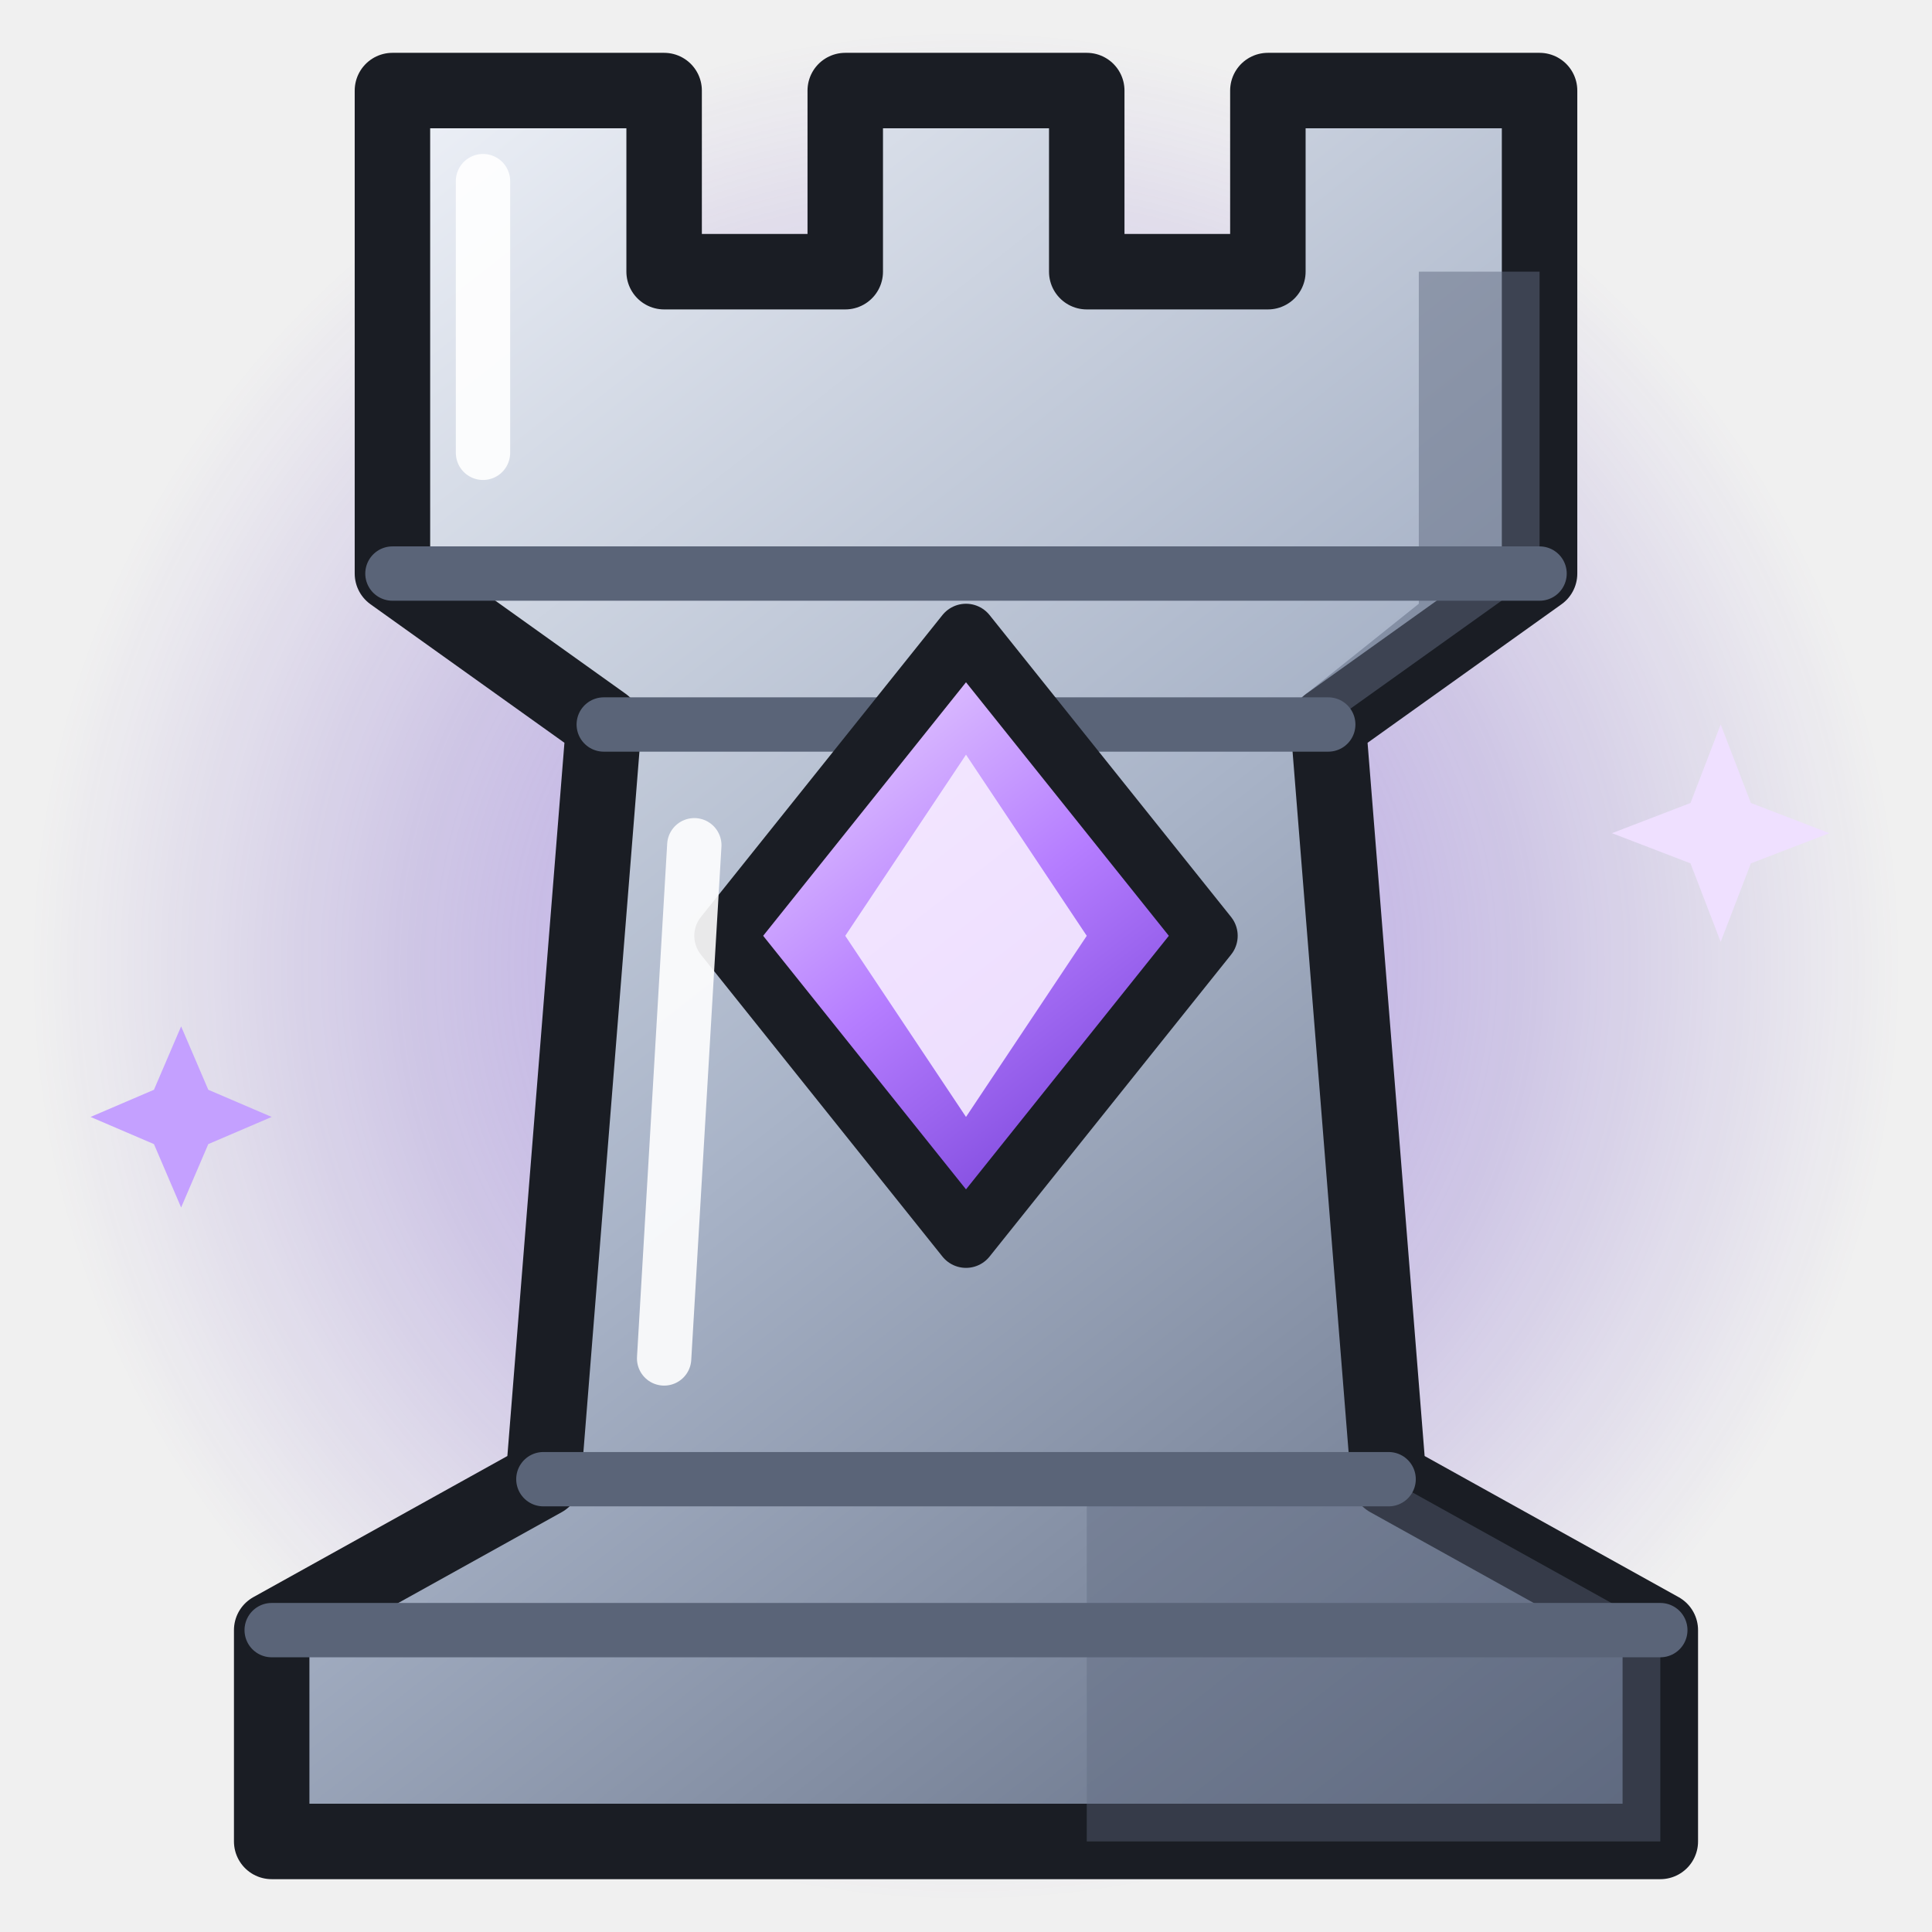
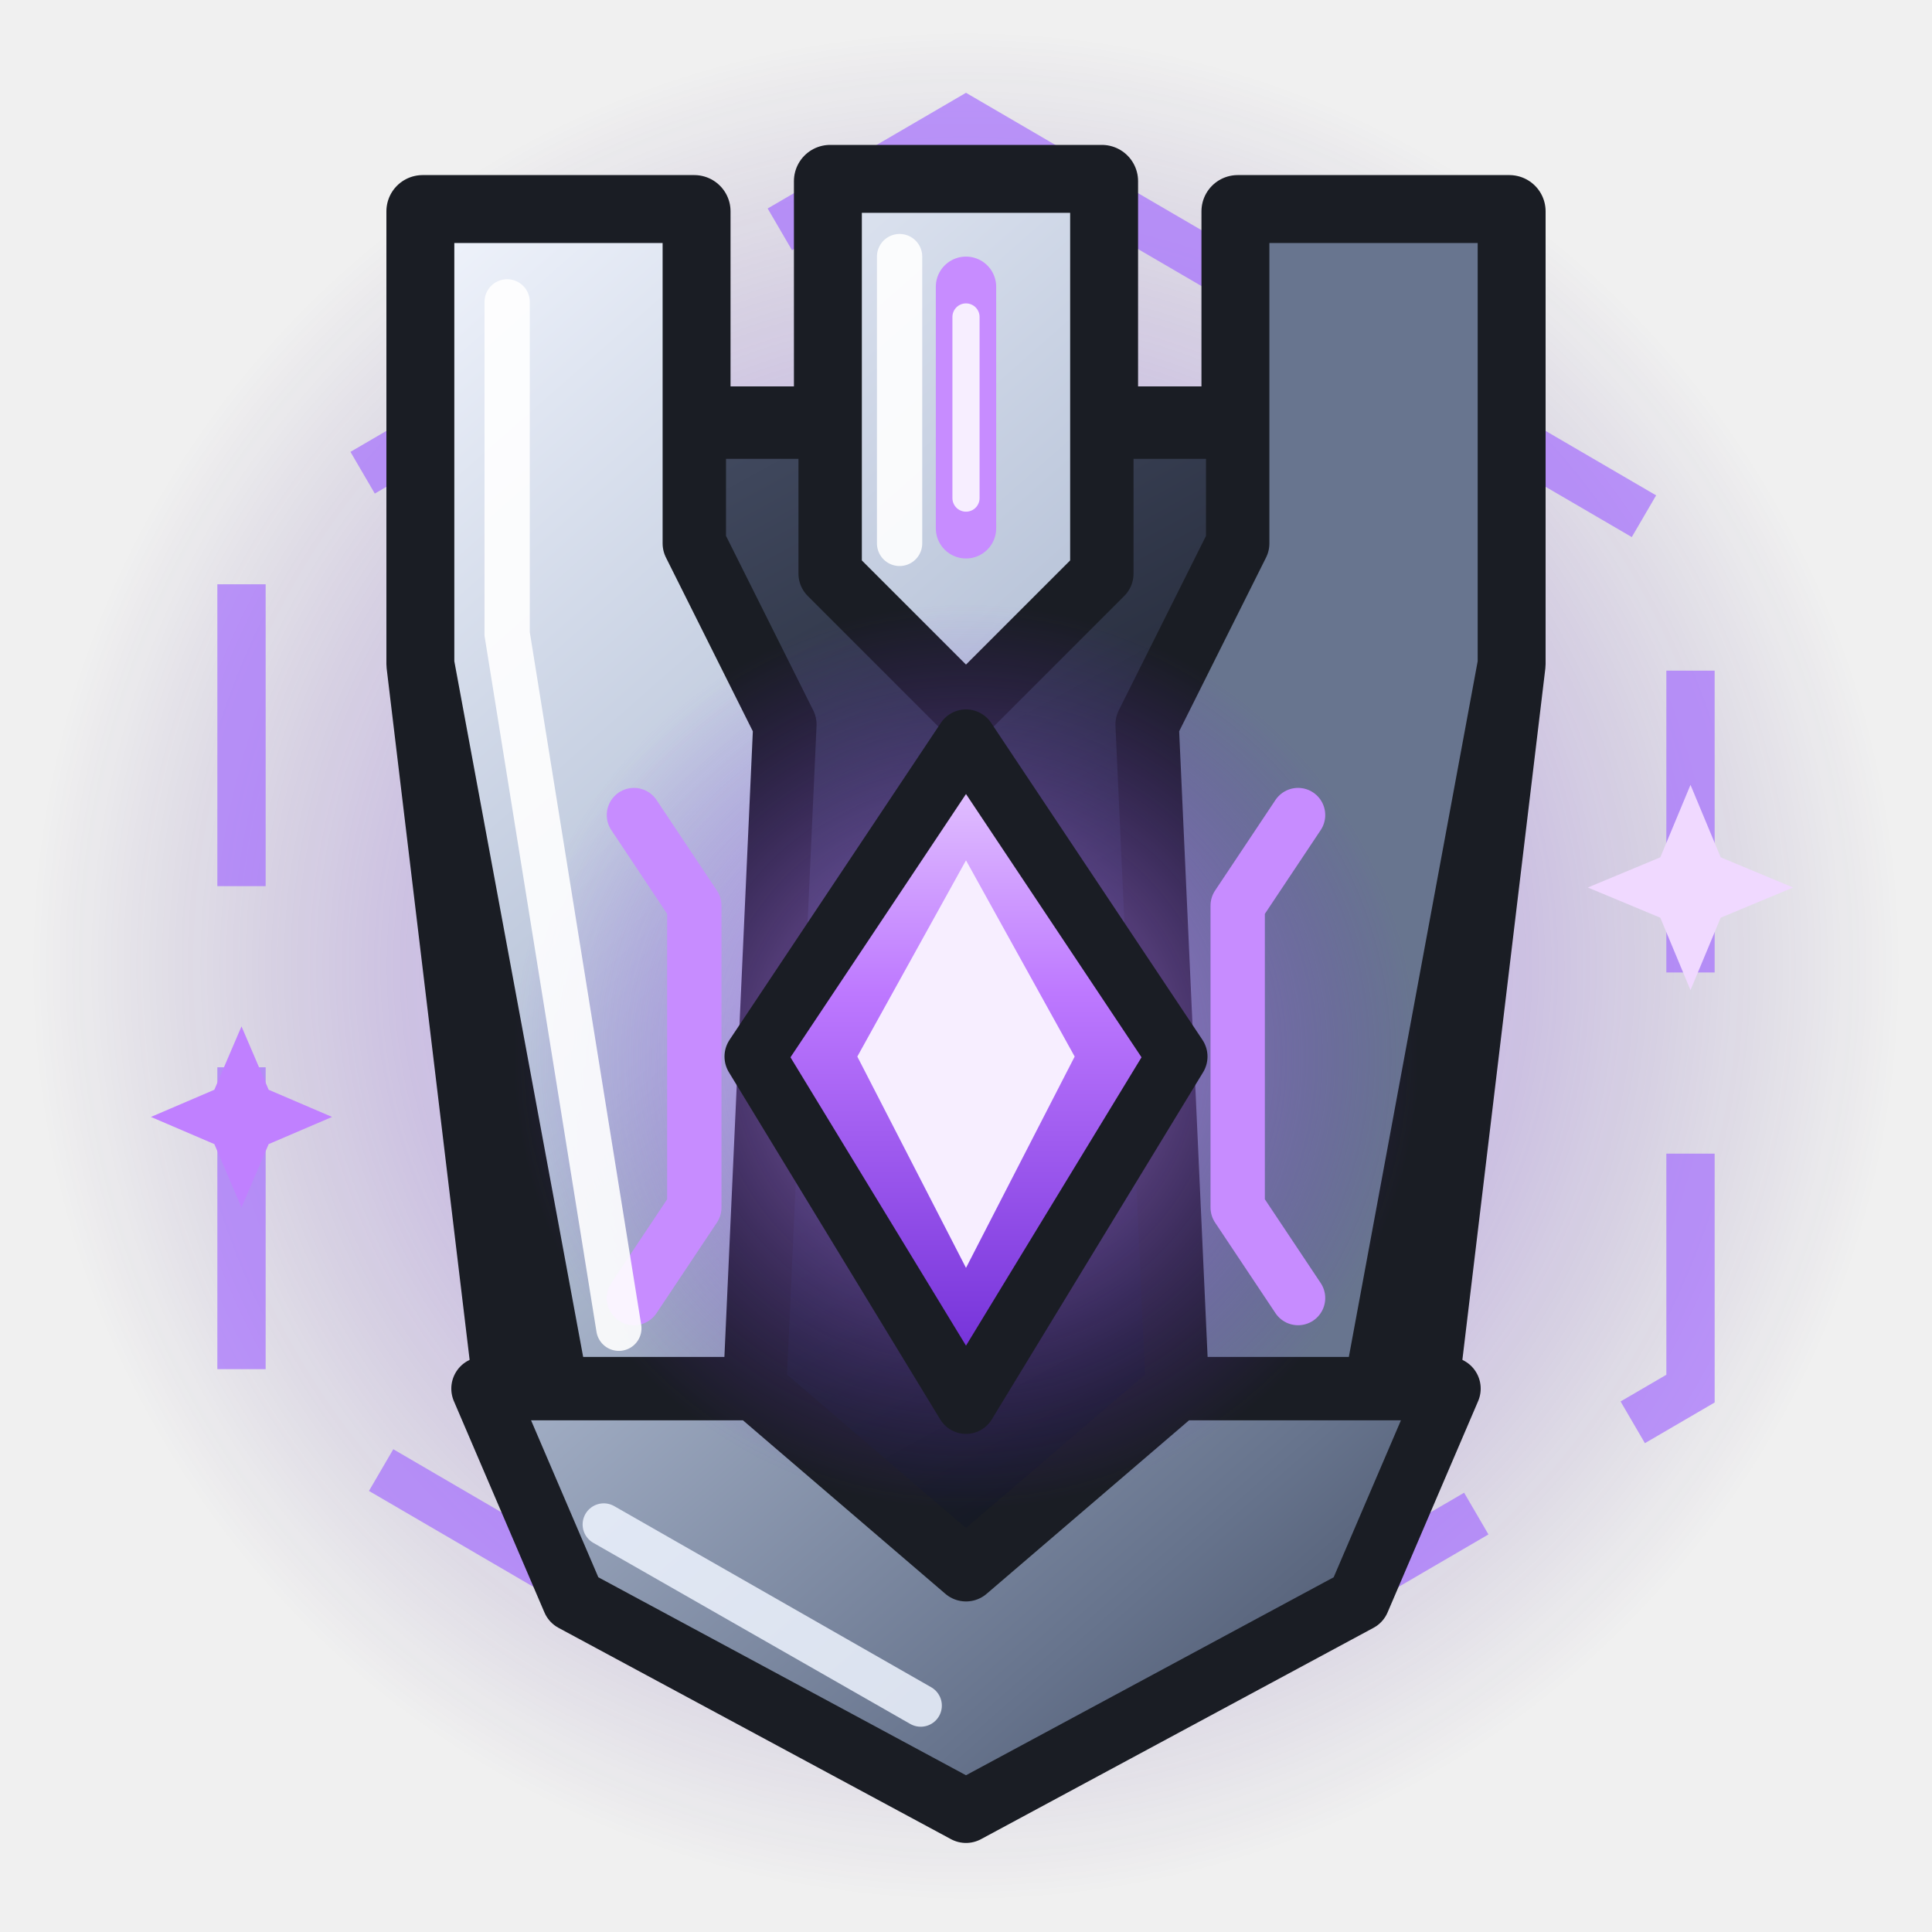
<svg xmlns="http://www.w3.org/2000/svg" width="128" height="128" viewBox="0 0 64 64">
  <defs>
    <radialGradient id="aura" cx="32" cy="32" r="31" gradientUnits="userSpaceOnUse">
-       <stop offset="0" stop-color="#a678ff" stop-opacity="0.55" />
-       <stop offset="0.6" stop-color="#5a35c0" stop-opacity="0.22" />
-       <stop offset="1" stop-color="#5a35c0" stop-opacity="0" />
+       <stop offset="0" stop-color="#a566ff" stop-opacity="0.55" />
+       <stop offset="0.58" stop-color="#5826b8" stop-opacity="0.24" />
+       <stop offset="1" stop-color="#281066" stop-opacity="0" />
    </radialGradient>
-     <linearGradient id="stone" x1="10" y1="4" x2="54" y2="60" gradientUnits="userSpaceOnUse">
-       <stop offset="0" stop-color="#f0f3f9" />
-       <stop offset="0.5" stop-color="#a9b4c8" />
-       <stop offset="1" stop-color="#5f6a80" />
+     <linearGradient id="obsidian" x1="20" y1="12" x2="44" y2="56" gradientUnits="userSpaceOnUse">
+       <stop offset="0" stop-color="#485168" />
+       <stop offset="0.45" stop-color="#222736" />
+       <stop offset="1" stop-color="#0f121b" />
    </linearGradient>
-     <linearGradient id="rune" x1="25" y1="22" x2="39" y2="40" gradientUnits="userSpaceOnUse">
-       <stop offset="0" stop-color="#f1e0ff" />
-       <stop offset="0.5" stop-color="#b57dff" />
-       <stop offset="1" stop-color="#6a35d0" />
+     <linearGradient id="silverPlate" x1="10" y1="8" x2="54" y2="58" gradientUnits="userSpaceOnUse">
+       <stop offset="0" stop-color="#f5f8ff" />
+       <stop offset="0.42" stop-color="#b4c0d6" />
+       <stop offset="0.78" stop-color="#66738c" />
+       <stop offset="1" stop-color="#363e52" />
    </linearGradient>
+     <linearGradient id="amethyst" x1="32" y1="22" x2="32" y2="48" gradientUnits="userSpaceOnUse">
+       <stop offset="0" stop-color="#f7ebff" />
+       <stop offset="0.42" stop-color="#bd78ff" />
+       <stop offset="1" stop-color="#6220cf" />
+     </linearGradient>
+     <radialGradient id="runeGlow" cx="32" cy="35" r="15" gradientUnits="userSpaceOnUse">
+       <stop offset="0" stop-color="#d29eff" stop-opacity="0.75" />
+       <stop offset="1" stop-color="#6c28d9" stop-opacity="0" />
+     </radialGradient>
  </defs>
  <circle cx="32" cy="32" r="31" fill="url(#aura)" />
-   <path d="M 13 3 L 22 3 L 22 9 L 28 9 L 28 3 L 36 3 L 36 9 L 42 9 L 42 3 L 51 3 L 51 19 L 44 24 L 46 49 L 55 54 L 55 61 L 9 61 L 9 54 L 18 49 L 20 24 L 13 19 Z" fill="url(#stone)" stroke="#1a1d24" stroke-width="2.5" stroke-linejoin="round" />
-   <path d="M 42 24 L 44 24 L 51 19 L 51 9 L 47 9 L 47 20 Z" fill="#5f6a80" opacity="0.5" />
-   <path d="M 36 49 L 46 49 L 55 54 L 55 61 L 36 61 Z" fill="#5f6a80" opacity="0.4" />
-   <path d="M 13 19 L 51 19 M 20 24 L 44 24 M 18 49 L 46 49 M 9 54 L 55 54" fill="none" stroke="#5a6478" stroke-width="1.8" stroke-linecap="round" />
-   <path d="M 32 21 L 40 31 L 32 41 L 24 31 Z" fill="url(#rune)" stroke="#1a1d24" stroke-width="2" stroke-linejoin="round" />
-   <path d="M 32 25 L 36 31 L 32 37 L 28 31 Z" fill="#f6ecff" opacity="0.9" />
-   <path d="M 16 6 L 16 15 M 23 28 L 22 45" fill="none" stroke="#ffffff" stroke-width="1.8" stroke-linecap="round" opacity="0.9" />
-   <path d="M 57 24 L 58 26.6 L 60.6 27.6 L 58 28.6 L 57 31.2 L 56 28.6 L 53.4 27.6 L 56 26.6 Z" fill="#efe0ff" />
-   <path d="M 6 34 L 6.9 36.1 L 9 37 L 6.9 37.9 L 6 40 L 5.1 37.9 L 3 37 L 5.1 36.1 Z" fill="#c4a0ff" />
+   <polygon points="32,4 56,18 56,46 32,60 8,46 8,18" fill="none" stroke="#9f66ff" stroke-width="1.6" stroke-dasharray="10 6" opacity="0.65" />
+   <path d="M 14 7 L 23 7 L 23 14 L 27.5 14 L 27.5 6 L 36.5 6 L 36.5 14 L 41 14 L 41 7 L 50 7 L 50 22 L 47 47 L 32 59 L 17 47 L 14 22 Z" fill="url(#obsidian)" stroke="#1a1d24" stroke-width="2.4" stroke-linejoin="round" />
+   <path d="M 14 7 L 23 7 L 23 18 L 26 24 L 25 46 L 19 49 L 14 22 Z" fill="url(#silverPlate)" stroke="#1a1d24" stroke-width="2.1" stroke-linejoin="round" />
+   <path d="M 50 7 L 41 7 L 41 18 L 38 24 L 39 46 L 45 49 L 50 22 Z" fill="#68758f" stroke="#1a1d24" stroke-width="2.1" stroke-linejoin="round" />
+   <path d="M 27.5 6 L 36.5 6 L 36.5 19 L 32 23.5 L 27.5 19 Z" fill="url(#silverPlate)" stroke="#1a1d24" stroke-width="2.1" stroke-linejoin="round" />
+   <path d="M 16 46 L 25 46 L 32 52 L 39 46 L 48 46 L 45 53 L 32 60 L 19 53 Z" fill="url(#silverPlate)" stroke="#1a1d24" stroke-width="2.1" stroke-linejoin="round" />
+   <circle cx="32" cy="35" r="15" fill="url(#runeGlow)" />
+   <path d="M 32 24.5 L 39 35 L 32 46.5 L 25 35 Z" fill="url(#amethyst)" stroke="#1a1d24" stroke-width="2" stroke-linejoin="round" />
+   <path d="M 32 28.5 L 35.6 35 L 32 42 L 28.4 35 Z" fill="#f7eeff" />
+   <path d="M 21 27 L 23 30 L 23 40 L 21 43 M 43 27 L 41 30 L 41 40 L 43 43" fill="none" stroke="#c78cff" stroke-width="1.8" stroke-linecap="round" stroke-linejoin="round" />
+   <path d="M 32 9.5 L 32 17.5" stroke="#c78cff" stroke-width="2" stroke-linecap="round" />
+   <path d="M 32 10.5 L 32 16.5" stroke="#f7eeff" stroke-width="0.9" stroke-linecap="round" />
+   <path d="M 16.8 10 L 16.8 21 L 20.5 44 M 29.8 8.5 L 29.8 18" fill="none" stroke="#ffffff" stroke-width="1.5" stroke-linecap="round" opacity="0.9" />
+   <path d="M 20 50.5 L 30.5 56.5" fill="none" stroke="#eef4ff" stroke-width="1.4" stroke-linecap="round" opacity="0.85" />
+   <path d="M 56 26 L 57 28.4 L 59.4 29.4 L 57 30.4 L 56 32.8 L 55 30.4 L 52.6 29.4 L 55 28.4 Z" fill="#f0d9ff" />
+   <path d="M 8 34 L 8.9 36.1 L 11 37 L 8.9 37.9 L 8 40 L 7.1 37.9 L 5 37 L 7.1 36.1 Z" fill="#c080ff" />
</svg>
